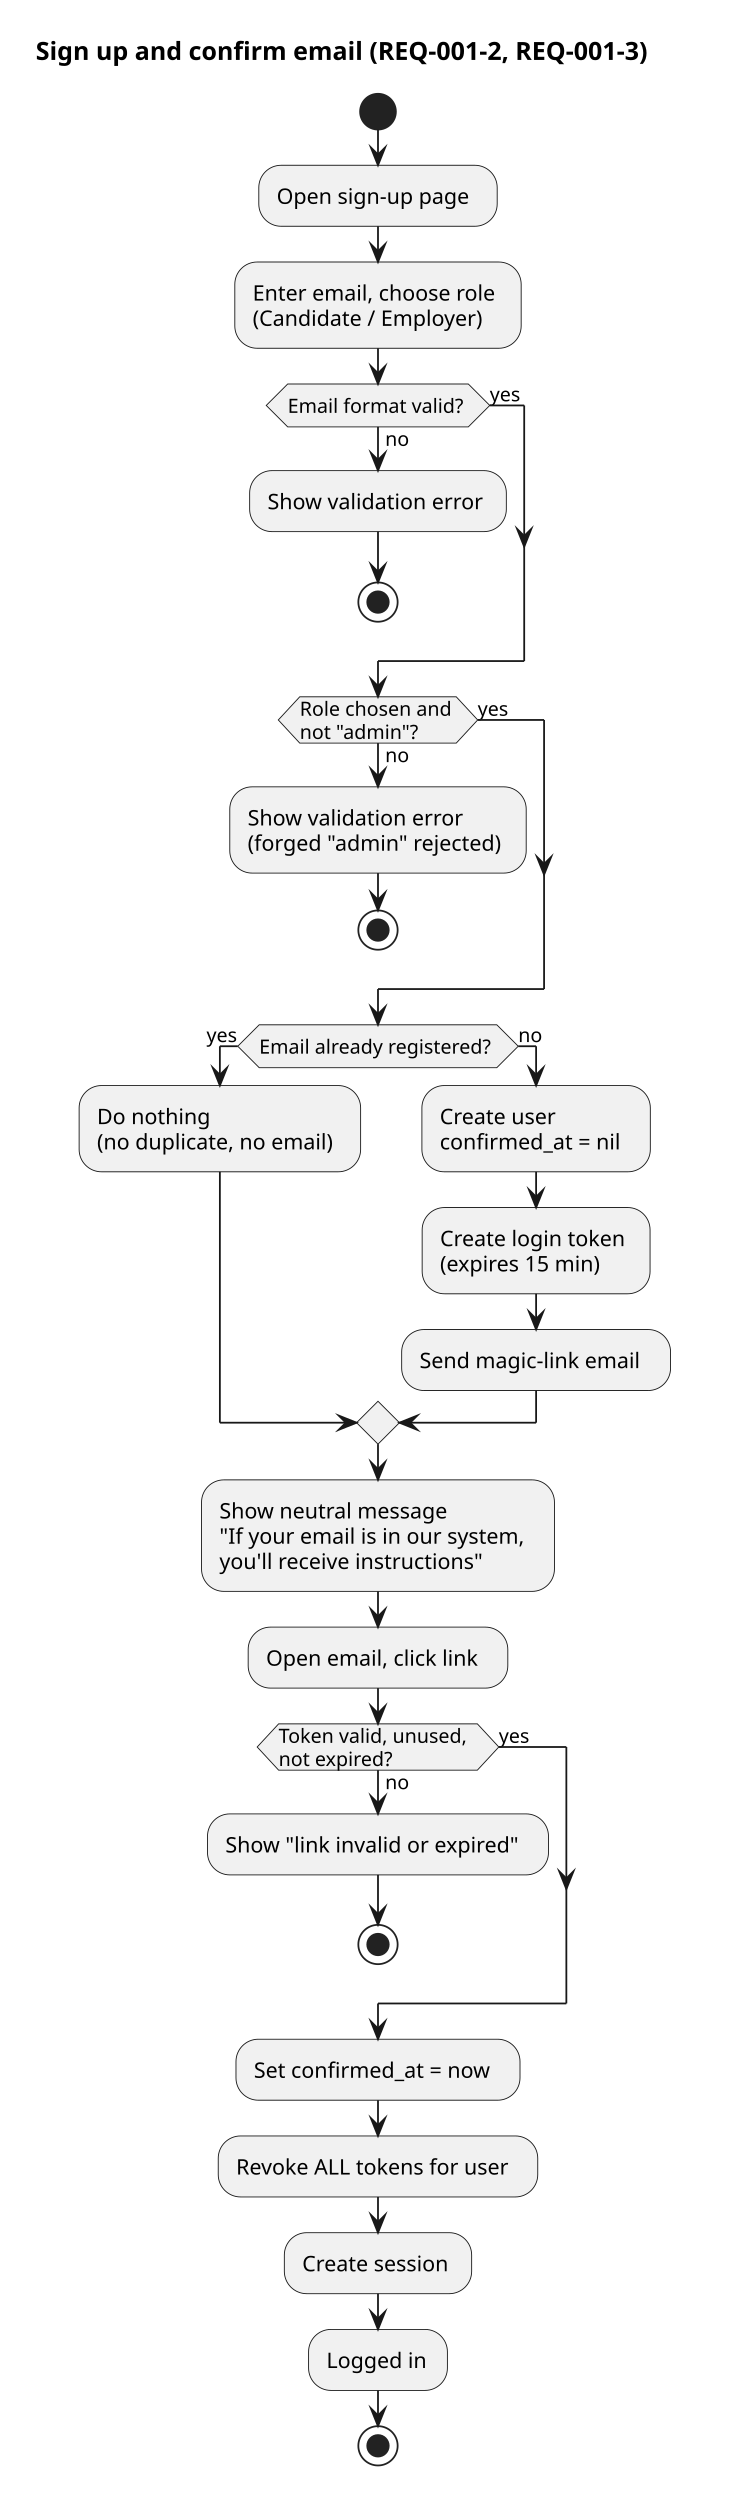
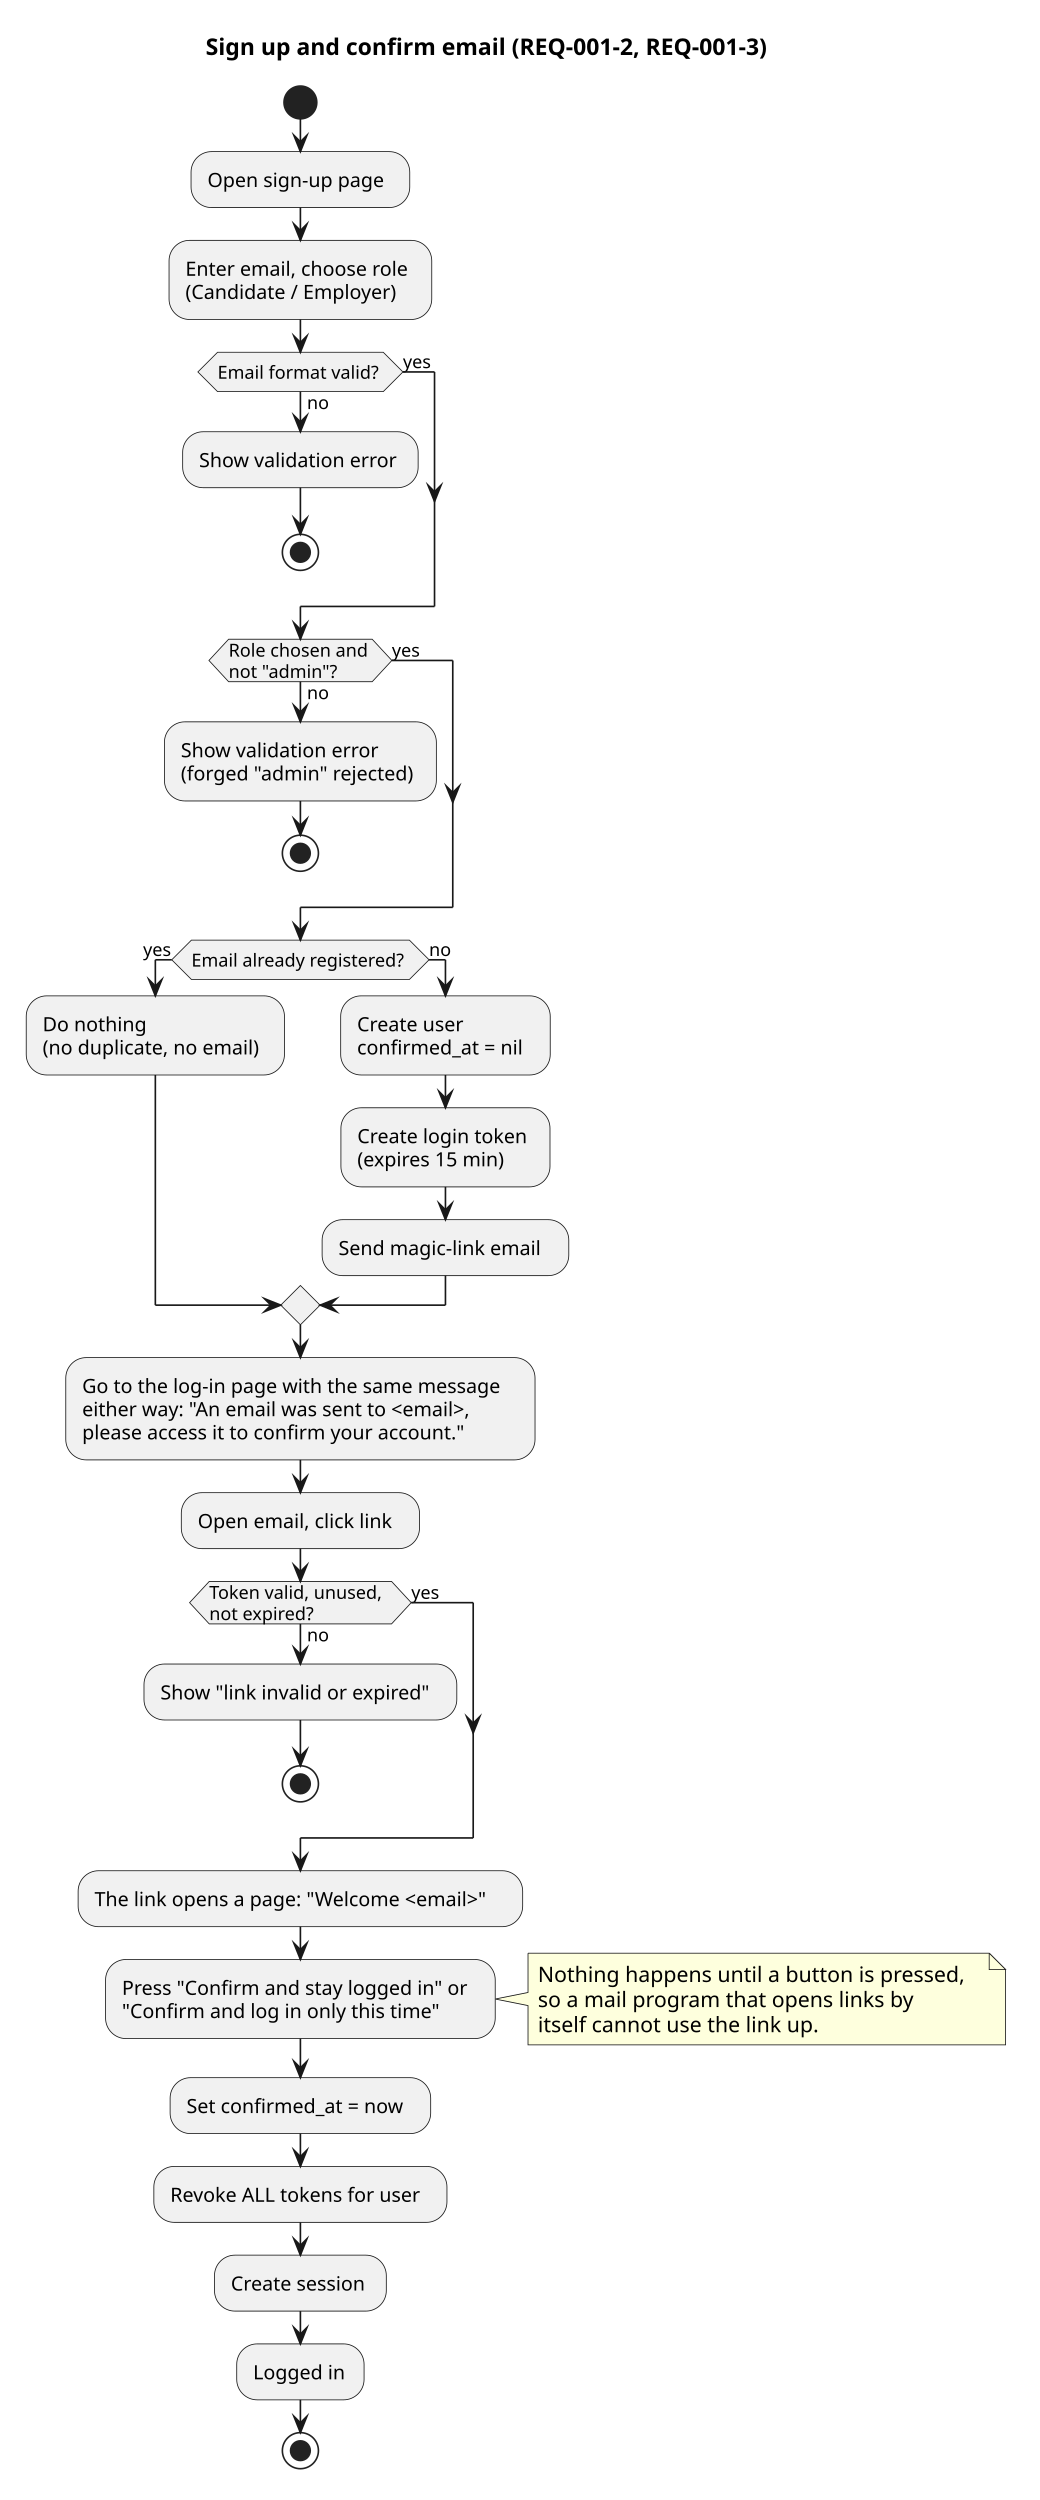
- <svg xmlns="http://www.w3.org/2000/svg" version="1.1" data-diagram-type="ACTIVITY" style="width:423px;height:1399px;background:#FFFFFF;" width="423px" height="1399px" viewBox="0 0 423 1399" zoomAndPan="magnify" preserveAspectRatio="none" contentStyleType="text/css">
+ <svg xmlns="http://www.w3.org/2000/svg" version="1.1" data-diagram-type="ACTIVITY" style="width:634px;height:1525px;background:#FFFFFF;" width="634px" height="1525px" viewBox="0 0 634 1525" zoomAndPan="magnify" preserveAspectRatio="none" contentStyleType="text/css">
  <defs />
  <g font-family="sans-serif" lengthAdjust="spacing">
    <g class="title" data-source-line="2">
-       <text x="20" y="33.535" fill="#000" font-size="14" textLength="381.521" font-weight="700">Sign up and confirm email (REQ-001-2, REQ-001-3)</text>
+       <text x="125.445" y="33.535" fill="#000" font-size="14" textLength="381.521" font-weight="700">Sign up and confirm email (REQ-001-2, REQ-001-3)</text>
    </g>
-     <ellipse cx="211.524" cy="62.488" rx="10" ry="10" fill="#222" style="stroke:#222;stroke-width:1;" />
-     <rect x="144.82" y="92.488" width="133.408" height="34.133" fill="#F1F1F1" style="stroke:#181818;stroke-width:0.5;" rx="12.5" ry="12.5" />
-     <text x="154.82" y="114.09" fill="#000" font-size="12" textLength="113.408">Open sign-up page</text>
-     <rect x="131.399" y="146.621" width="160.25" height="48.266" fill="#F1F1F1" style="stroke:#181818;stroke-width:0.5;" rx="12.5" ry="12.5" />
-     <text x="141.399" y="168.223" fill="#000" font-size="12" textLength="140.25">Enter email, choose role</text>
-     <text x="141.399" y="182.355" fill="#000" font-size="12" textLength="134.408">(Candidate / Employer)</text>
-     <rect x="139.705" y="263.364" width="143.639" height="34.133" fill="#F1F1F1" style="stroke:#181818;stroke-width:0.5;" rx="12.5" ry="12.5" />
-     <text x="149.705" y="284.966" fill="#000" font-size="12" textLength="123.639">Show validation error</text>
-     <ellipse cx="211.524" cy="336.931" rx="11" ry="11" fill="none" style="stroke:#222;stroke-width:1;" />
-     <ellipse cx="211.524" cy="336.931" rx="6" ry="6" fill="#222" style="stroke:#222;stroke-width:1;" />
-     <polygon points="160.985,214.887,262.063,214.887,274.063,226.887,262.063,238.887,160.985,238.887,148.985,226.887,160.985,214.887" fill="#F1F1F1" style="stroke:#181818;stroke-width:0.5;stroke-linejoin:miter;stroke-miterlimit:10;" />
-     <text x="215.524" y="249.521" fill="#000" font-size="11" textLength="13.583">no</text>
-     <text x="160.985" y="231.044" fill="#000" font-size="11" textLength="101.079">Email format valid?</text>
-     <text x="274.063" y="224.566" fill="#000" font-size="11" textLength="17.483">yes</text>
-     <rect x="128.583" y="440.318" width="165.881" height="48.266" fill="#F1F1F1" style="stroke:#181818;stroke-width:0.5;" rx="12.5" ry="12.5" />
-     <text x="138.583" y="461.92" fill="#000" font-size="12" textLength="123.639">Show validation error</text>
-     <text x="138.583" y="476.053" fill="#000" font-size="12" textLength="145.881">(forged "admin" rejected)</text>
-     <ellipse cx="211.524" cy="520.474" rx="11" ry="11" fill="none" style="stroke:#222;stroke-width:1;" />
-     <ellipse cx="211.524" cy="520.474" rx="6" ry="6" fill="#222" style="stroke:#222;stroke-width:1;" />
-     <polygon points="167.731,389.931,255.317,389.931,267.317,402.886,255.317,415.841,167.731,415.841,155.731,402.886,167.731,389.931" fill="#F1F1F1" style="stroke:#181818;stroke-width:0.5;stroke-linejoin:miter;stroke-miterlimit:10;" />
-     <text x="215.524" y="426.476" fill="#000" font-size="11" textLength="13.583">no</text>
-     <text x="167.731" y="400.565" fill="#000" font-size="11" textLength="87.586">Role chosen and</text>
-     <text x="167.731" y="413.521" fill="#000" font-size="11" textLength="67.311">not "admin"?</text>
-     <text x="267.317" y="400.565" fill="#000" font-size="11" textLength="17.483">yes</text>
-     <polygon points="145.041,573.474,278.007,573.474,290.007,585.474,278.007,597.474,145.041,597.474,133.041,585.474,145.041,573.474" fill="#F1F1F1" style="stroke:#181818;stroke-width:0.5;stroke-linejoin:miter;stroke-miterlimit:10;" />
-     <text x="145.041" y="589.631" fill="#000" font-size="11" textLength="132.967">Email already registered?</text>
-     <text x="115.558" y="583.153" fill="#000" font-size="11" textLength="17.483">yes</text>
-     <text x="290.007" y="583.153" fill="#000" font-size="11" textLength="13.583">no</text>
-     <rect x="44.281" y="607.474" width="157.52" height="48.266" fill="#F1F1F1" style="stroke:#181818;stroke-width:0.5;" rx="12.5" ry="12.5" />
-     <text x="54.281" y="629.075" fill="#000" font-size="12" textLength="65.309">Do nothing</text>
-     <text x="54.281" y="643.208" fill="#000" font-size="12" textLength="137.52">(no duplicate, no email)</text>
-     <rect x="236.092" y="607.474" width="127.83" height="48.266" fill="#F1F1F1" style="stroke:#181818;stroke-width:0.5;" rx="12.5" ry="12.5" />
-     <text x="246.092" y="629.075" fill="#000" font-size="12" textLength="66.656">Create user</text>
-     <text x="246.092" y="643.208" fill="#000" font-size="12" textLength="107.83">confirmed_at = nil</text>
-     <rect x="236.239" y="675.739" width="127.537" height="48.266" fill="#F1F1F1" style="stroke:#181818;stroke-width:0.5;" rx="12.5" ry="12.5" />
-     <text x="246.239" y="697.341" fill="#000" font-size="12" textLength="107.537">Create login token</text>
-     <text x="246.239" y="711.474" fill="#000" font-size="12" textLength="95.473">(expires 15 min)</text>
-     <rect x="224.775" y="744.005" width="150.465" height="34.133" fill="#F1F1F1" style="stroke:#181818;stroke-width:0.5;" rx="12.5" ry="12.5" />
-     <text x="234.775" y="765.606" fill="#000" font-size="12" textLength="130.465">Send magic-link email</text>
-     <polygon points="211.524,784.138,223.524,796.138,211.524,808.138,199.524,796.138,211.524,784.138" fill="#F1F1F1" style="stroke:#181818;stroke-width:0.5;stroke-linejoin:miter;stroke-miterlimit:10;" />
-     <rect x="112.778" y="828.138" width="197.492" height="62.398" fill="#F1F1F1" style="stroke:#181818;stroke-width:0.5;" rx="12.5" ry="12.5" />
-     <text x="122.778" y="849.739" fill="#000" font-size="12" textLength="130.113">Show neutral message</text>
-     <text x="122.778" y="863.872" fill="#000" font-size="12" textLength="177.492">"If your email is in our system,</text>
-     <text x="122.778" y="878.005" fill="#000" font-size="12" textLength="152.561">you'll receive instructions"</text>
-     <rect x="138.878" y="910.536" width="145.291" height="34.133" fill="#F1F1F1" style="stroke:#181818;stroke-width:0.5;" rx="12.5" ry="12.5" />
-     <text x="148.878" y="932.138" fill="#000" font-size="12" textLength="125.291">Open email, click link</text>
-     <rect x="116.115" y="1015.057" width="190.818" height="34.133" fill="#F1F1F1" style="stroke:#181818;stroke-width:0.5;" rx="12.5" ry="12.5" />
-     <text x="126.115" y="1036.658" fill="#000" font-size="12" textLength="170.818">Show "link invalid or expired"</text>
-     <ellipse cx="211.524" cy="1088.146" rx="11" ry="11" fill="none" style="stroke:#222;stroke-width:1;" />
-     <ellipse cx="211.524" cy="1088.146" rx="6" ry="6" fill="#222" style="stroke:#222;stroke-width:1;" />
-     <polygon points="155.92,964.669,267.128,964.669,279.128,977.624,267.128,990.579,155.92,990.579,143.92,977.624,155.92,964.669" fill="#F1F1F1" style="stroke:#181818;stroke-width:0.5;stroke-linejoin:miter;stroke-miterlimit:10;" />
-     <text x="215.524" y="1001.214" fill="#000" font-size="11" textLength="13.583">no</text>
-     <text x="155.92" y="975.304" fill="#000" font-size="11" textLength="111.208">Token valid, unused,</text>
-     <text x="155.92" y="988.259" fill="#000" font-size="11" textLength="66.349">not expired?</text>
-     <text x="279.128" y="975.304" fill="#000" font-size="11" textLength="17.483">yes</text>
-     <rect x="132.052" y="1141.146" width="158.943" height="34.133" fill="#F1F1F1" style="stroke:#181818;stroke-width:0.5;" rx="12.5" ry="12.5" />
-     <text x="142.052" y="1162.747" fill="#000" font-size="12" textLength="138.943">Set confirmed_at = now</text>
-     <rect x="122.126" y="1195.278" width="178.795" height="34.133" fill="#F1F1F1" style="stroke:#181818;stroke-width:0.5;" rx="12.5" ry="12.5" />
-     <text x="132.126" y="1216.88" fill="#000" font-size="12" textLength="158.795">Revoke ALL tokens for user</text>
-     <rect x="159.114" y="1249.411" width="104.82" height="34.133" fill="#F1F1F1" style="stroke:#181818;stroke-width:0.5;" rx="12.5" ry="12.5" />
-     <text x="169.114" y="1271.013" fill="#000" font-size="12" textLength="84.82">Create session</text>
-     <rect x="172.681" y="1303.544" width="77.686" height="34.133" fill="#F1F1F1" style="stroke:#181818;stroke-width:0.5;" rx="12.5" ry="12.5" />
-     <text x="182.681" y="1325.146" fill="#000" font-size="12" textLength="57.686">Logged in</text>
-     <ellipse cx="211.524" cy="1368.677" rx="11" ry="11" fill="none" style="stroke:#222;stroke-width:1;" />
-     <ellipse cx="211.524" cy="1368.677" rx="6" ry="6" fill="#222" style="stroke:#222;stroke-width:1;" />
-     <line x1="211.524" y1="72.488" x2="211.524" y2="92.488" style="stroke:#181818;stroke-width:1;" />
-     <polygon points="207.524,82.488,211.524,92.488,215.524,82.488,211.524,86.488" fill="#181818" style="stroke:#181818;stroke-width:1;stroke-linejoin:miter;stroke-miterlimit:10;" />
-     <line x1="211.524" y1="126.621" x2="211.524" y2="146.621" style="stroke:#181818;stroke-width:1;" />
-     <polygon points="207.524,136.621,211.524,146.621,215.524,136.621,211.524,140.621" fill="#181818" style="stroke:#181818;stroke-width:1;stroke-linejoin:miter;stroke-miterlimit:10;" />
-     <line x1="211.524" y1="297.497" x2="211.524" y2="325.931" style="stroke:#181818;stroke-width:1;" />
-     <polygon points="207.524,315.931,211.524,325.931,215.524,315.931,211.524,319.931" fill="#181818" style="stroke:#181818;stroke-width:1;stroke-linejoin:miter;stroke-miterlimit:10;" />
-     <line x1="211.524" y1="238.887" x2="211.524" y2="263.364" style="stroke:#181818;stroke-width:1;" />
-     <polygon points="207.524,253.364,211.524,263.364,215.524,253.364,211.524,257.364" fill="#181818" style="stroke:#181818;stroke-width:1;stroke-linejoin:miter;stroke-miterlimit:10;" />
-     <line x1="274.063" y1="226.887" x2="293.343" y2="226.887" style="stroke:#181818;stroke-width:1;" />
-     <polygon points="289.343,295.931,293.343,305.931,297.343,295.931,293.343,299.931" fill="#181818" style="stroke:#181818;stroke-width:1;stroke-linejoin:miter;stroke-miterlimit:10;" />
-     <line x1="293.343" y1="226.887" x2="293.343" y2="369.931" style="stroke:#181818;stroke-width:1;" />
-     <line x1="293.343" y1="369.931" x2="211.524" y2="369.931" style="stroke:#181818;stroke-width:1;" />
-     <line x1="211.524" y1="369.931" x2="211.524" y2="389.931" style="stroke:#181818;stroke-width:1;" />
-     <polygon points="207.524,379.931,211.524,389.931,215.524,379.931,211.524,383.931" fill="#181818" style="stroke:#181818;stroke-width:1;stroke-linejoin:miter;stroke-miterlimit:10;" />
-     <line x1="211.524" y1="194.887" x2="211.524" y2="214.887" style="stroke:#181818;stroke-width:1;" />
-     <polygon points="207.524,204.887,211.524,214.887,215.524,204.887,211.524,208.887" fill="#181818" style="stroke:#181818;stroke-width:1;stroke-linejoin:miter;stroke-miterlimit:10;" />
-     <line x1="211.524" y1="488.584" x2="211.524" y2="509.474" style="stroke:#181818;stroke-width:1;" />
-     <polygon points="207.524,499.474,211.524,509.474,215.524,499.474,211.524,503.474" fill="#181818" style="stroke:#181818;stroke-width:1;stroke-linejoin:miter;stroke-miterlimit:10;" />
-     <line x1="211.524" y1="415.841" x2="211.524" y2="440.318" style="stroke:#181818;stroke-width:1;" />
-     <polygon points="207.524,430.318,211.524,440.318,215.524,430.318,211.524,434.318" fill="#181818" style="stroke:#181818;stroke-width:1;stroke-linejoin:miter;stroke-miterlimit:10;" />
-     <line x1="267.317" y1="402.886" x2="304.464" y2="402.886" style="stroke:#181818;stroke-width:1;" />
-     <polygon points="300.464,479.474,304.464,489.474,308.464,479.474,304.464,483.474" fill="#181818" style="stroke:#181818;stroke-width:1;stroke-linejoin:miter;stroke-miterlimit:10;" />
-     <line x1="304.464" y1="402.886" x2="304.464" y2="553.474" style="stroke:#181818;stroke-width:1;" />
-     <line x1="304.464" y1="553.474" x2="211.524" y2="553.474" style="stroke:#181818;stroke-width:1;" />
-     <line x1="211.524" y1="553.474" x2="211.524" y2="573.474" style="stroke:#181818;stroke-width:1;" />
-     <polygon points="207.524,563.474,211.524,573.474,215.524,563.474,211.524,567.474" fill="#181818" style="stroke:#181818;stroke-width:1;stroke-linejoin:miter;stroke-miterlimit:10;" />
-     <line x1="300.007" y1="655.739" x2="300.007" y2="675.739" style="stroke:#181818;stroke-width:1;" />
-     <polygon points="296.007,665.739,300.007,675.739,304.007,665.739,300.007,669.739" fill="#181818" style="stroke:#181818;stroke-width:1;stroke-linejoin:miter;stroke-miterlimit:10;" />
-     <line x1="300.007" y1="724.005" x2="300.007" y2="744.005" style="stroke:#181818;stroke-width:1;" />
-     <polygon points="296.007,734.005,300.007,744.005,304.007,734.005,300.007,738.005" fill="#181818" style="stroke:#181818;stroke-width:1;stroke-linejoin:miter;stroke-miterlimit:10;" />
-     <line x1="133.041" y1="585.474" x2="123.041" y2="585.474" style="stroke:#181818;stroke-width:1;" />
-     <line x1="123.041" y1="585.474" x2="123.041" y2="607.474" style="stroke:#181818;stroke-width:1;" />
-     <polygon points="119.041,597.474,123.041,607.474,127.041,597.474,123.041,601.474" fill="#181818" style="stroke:#181818;stroke-width:1;stroke-linejoin:miter;stroke-miterlimit:10;" />
-     <line x1="290.007" y1="585.474" x2="300.007" y2="585.474" style="stroke:#181818;stroke-width:1;" />
-     <line x1="300.007" y1="585.474" x2="300.007" y2="607.474" style="stroke:#181818;stroke-width:1;" />
-     <polygon points="296.007,597.474,300.007,607.474,304.007,597.474,300.007,601.474" fill="#181818" style="stroke:#181818;stroke-width:1;stroke-linejoin:miter;stroke-miterlimit:10;" />
-     <line x1="123.041" y1="655.739" x2="123.041" y2="796.138" style="stroke:#181818;stroke-width:1;" />
-     <line x1="123.041" y1="796.138" x2="199.524" y2="796.138" style="stroke:#181818;stroke-width:1;" />
-     <polygon points="189.524,792.138,199.524,796.138,189.524,800.138,193.524,796.138" fill="#181818" style="stroke:#181818;stroke-width:1;stroke-linejoin:miter;stroke-miterlimit:10;" />
-     <line x1="300.007" y1="778.138" x2="300.007" y2="796.138" style="stroke:#181818;stroke-width:1;" />
-     <line x1="300.007" y1="796.138" x2="223.524" y2="796.138" style="stroke:#181818;stroke-width:1;" />
-     <polygon points="233.524,792.138,223.524,796.138,233.524,800.138,229.524,796.138" fill="#181818" style="stroke:#181818;stroke-width:1;stroke-linejoin:miter;stroke-miterlimit:10;" />
-     <line x1="211.524" y1="808.138" x2="211.524" y2="828.138" style="stroke:#181818;stroke-width:1;" />
-     <polygon points="207.524,818.138,211.524,828.138,215.524,818.138,211.524,822.138" fill="#181818" style="stroke:#181818;stroke-width:1;stroke-linejoin:miter;stroke-miterlimit:10;" />
-     <line x1="211.524" y1="890.536" x2="211.524" y2="910.536" style="stroke:#181818;stroke-width:1;" />
-     <polygon points="207.524,900.536,211.524,910.536,215.524,900.536,211.524,904.536" fill="#181818" style="stroke:#181818;stroke-width:1;stroke-linejoin:miter;stroke-miterlimit:10;" />
-     <line x1="211.524" y1="1049.189" x2="211.524" y2="1077.146" style="stroke:#181818;stroke-width:1;" />
-     <polygon points="207.524,1067.146,211.524,1077.146,215.524,1067.146,211.524,1071.146" fill="#181818" style="stroke:#181818;stroke-width:1;stroke-linejoin:miter;stroke-miterlimit:10;" />
-     <line x1="211.524" y1="990.579" x2="211.524" y2="1015.057" style="stroke:#181818;stroke-width:1;" />
-     <polygon points="207.524,1005.057,211.524,1015.057,215.524,1005.057,211.524,1009.057" fill="#181818" style="stroke:#181818;stroke-width:1;stroke-linejoin:miter;stroke-miterlimit:10;" />
-     <line x1="279.128" y1="977.624" x2="316.933" y2="977.624" style="stroke:#181818;stroke-width:1;" />
-     <polygon points="312.933,1047.146,316.933,1057.146,320.933,1047.146,316.933,1051.146" fill="#181818" style="stroke:#181818;stroke-width:1;stroke-linejoin:miter;stroke-miterlimit:10;" />
-     <line x1="316.933" y1="977.624" x2="316.933" y2="1121.146" style="stroke:#181818;stroke-width:1;" />
-     <line x1="316.933" y1="1121.146" x2="211.524" y2="1121.146" style="stroke:#181818;stroke-width:1;" />
-     <line x1="211.524" y1="1121.146" x2="211.524" y2="1141.146" style="stroke:#181818;stroke-width:1;" />
-     <polygon points="207.524,1131.146,211.524,1141.146,215.524,1131.146,211.524,1135.146" fill="#181818" style="stroke:#181818;stroke-width:1;stroke-linejoin:miter;stroke-miterlimit:10;" />
-     <line x1="211.524" y1="944.669" x2="211.524" y2="964.669" style="stroke:#181818;stroke-width:1;" />
-     <polygon points="207.524,954.669,211.524,964.669,215.524,954.669,211.524,958.669" fill="#181818" style="stroke:#181818;stroke-width:1;stroke-linejoin:miter;stroke-miterlimit:10;" />
-     <line x1="211.524" y1="1175.278" x2="211.524" y2="1195.278" style="stroke:#181818;stroke-width:1;" />
-     <polygon points="207.524,1185.278,211.524,1195.278,215.524,1185.278,211.524,1189.278" fill="#181818" style="stroke:#181818;stroke-width:1;stroke-linejoin:miter;stroke-miterlimit:10;" />
-     <line x1="211.524" y1="1229.411" x2="211.524" y2="1249.411" style="stroke:#181818;stroke-width:1;" />
-     <polygon points="207.524,1239.411,211.524,1249.411,215.524,1239.411,211.524,1243.411" fill="#181818" style="stroke:#181818;stroke-width:1;stroke-linejoin:miter;stroke-miterlimit:10;" />
-     <line x1="211.524" y1="1283.544" x2="211.524" y2="1303.544" style="stroke:#181818;stroke-width:1;" />
-     <polygon points="207.524,1293.544,211.524,1303.544,215.524,1293.544,211.524,1297.544" fill="#181818" style="stroke:#181818;stroke-width:1;stroke-linejoin:miter;stroke-miterlimit:10;" />
-     <line x1="211.524" y1="1337.677" x2="211.524" y2="1357.677" style="stroke:#181818;stroke-width:1;" />
-     <polygon points="207.524,1347.677,211.524,1357.677,215.524,1347.677,211.524,1351.677" fill="#181818" style="stroke:#181818;stroke-width:1;stroke-linejoin:miter;stroke-miterlimit:10;" />
+     <ellipse cx="183.243" cy="62.488" rx="10" ry="10" fill="#222" style="stroke:#222;stroke-width:1;" />
+     <rect x="116.539" y="92.488" width="133.408" height="34.133" fill="#F1F1F1" style="stroke:#181818;stroke-width:0.5;" rx="12.5" ry="12.5" />
+     <text x="126.539" y="114.09" fill="#000" font-size="12" textLength="113.408">Open sign-up page</text>
+     <rect x="103.118" y="146.621" width="160.25" height="48.266" fill="#F1F1F1" style="stroke:#181818;stroke-width:0.5;" rx="12.5" ry="12.5" />
+     <text x="113.118" y="168.223" fill="#000" font-size="12" textLength="140.25">Enter email, choose role</text>
+     <text x="113.118" y="182.355" fill="#000" font-size="12" textLength="134.408">(Candidate / Employer)</text>
+     <rect x="111.424" y="263.364" width="143.639" height="34.133" fill="#F1F1F1" style="stroke:#181818;stroke-width:0.5;" rx="12.5" ry="12.5" />
+     <text x="121.424" y="284.966" fill="#000" font-size="12" textLength="123.639">Show validation error</text>
+     <ellipse cx="183.243" cy="336.931" rx="11" ry="11" fill="none" style="stroke:#222;stroke-width:1;" />
+     <ellipse cx="183.243" cy="336.931" rx="6" ry="6" fill="#222" style="stroke:#222;stroke-width:1;" />
+     <polygon points="132.704,214.887,233.782,214.887,245.782,226.887,233.782,238.887,132.704,238.887,120.704,226.887,132.704,214.887" fill="#F1F1F1" style="stroke:#181818;stroke-width:0.5;stroke-linejoin:miter;stroke-miterlimit:10;" />
+     <text x="187.243" y="249.521" fill="#000" font-size="11" textLength="13.583">no</text>
+     <text x="132.704" y="231.044" fill="#000" font-size="11" textLength="101.079">Email format valid?</text>
+     <text x="245.782" y="224.566" fill="#000" font-size="11" textLength="17.483">yes</text>
+     <rect x="100.303" y="440.318" width="165.881" height="48.266" fill="#F1F1F1" style="stroke:#181818;stroke-width:0.5;" rx="12.5" ry="12.5" />
+     <text x="110.303" y="461.92" fill="#000" font-size="12" textLength="123.639">Show validation error</text>
+     <text x="110.303" y="476.053" fill="#000" font-size="12" textLength="145.881">(forged "admin" rejected)</text>
+     <ellipse cx="183.243" cy="520.474" rx="11" ry="11" fill="none" style="stroke:#222;stroke-width:1;" />
+     <ellipse cx="183.243" cy="520.474" rx="6" ry="6" fill="#222" style="stroke:#222;stroke-width:1;" />
+     <polygon points="139.45,389.931,227.036,389.931,239.036,402.886,227.036,415.841,139.45,415.841,127.45,402.886,139.45,389.931" fill="#F1F1F1" style="stroke:#181818;stroke-width:0.5;stroke-linejoin:miter;stroke-miterlimit:10;" />
+     <text x="187.243" y="426.476" fill="#000" font-size="11" textLength="13.583">no</text>
+     <text x="139.45" y="400.565" fill="#000" font-size="11" textLength="87.586">Role chosen and</text>
+     <text x="139.45" y="413.521" fill="#000" font-size="11" textLength="67.311">not "admin"?</text>
+     <text x="239.036" y="400.565" fill="#000" font-size="11" textLength="17.483">yes</text>
+     <polygon points="116.76,573.474,249.727,573.474,261.727,585.474,249.727,597.474,116.76,597.474,104.76,585.474,116.76,573.474" fill="#F1F1F1" style="stroke:#181818;stroke-width:0.5;stroke-linejoin:miter;stroke-miterlimit:10;" />
+     <text x="116.76" y="589.631" fill="#000" font-size="11" textLength="132.967">Email already registered?</text>
+     <text x="87.277" y="583.153" fill="#000" font-size="11" textLength="17.483">yes</text>
+     <text x="261.727" y="583.153" fill="#000" font-size="11" textLength="13.583">no</text>
+     <rect x="16" y="607.474" width="157.52" height="48.266" fill="#F1F1F1" style="stroke:#181818;stroke-width:0.5;" rx="12.5" ry="12.5" />
+     <text x="26" y="629.075" fill="#000" font-size="12" textLength="65.309">Do nothing</text>
+     <text x="26" y="643.208" fill="#000" font-size="12" textLength="137.52">(no duplicate, no email)</text>
+     <rect x="207.812" y="607.474" width="127.83" height="48.266" fill="#F1F1F1" style="stroke:#181818;stroke-width:0.5;" rx="12.5" ry="12.5" />
+     <text x="217.812" y="629.075" fill="#000" font-size="12" textLength="66.656">Create user</text>
+     <text x="217.812" y="643.208" fill="#000" font-size="12" textLength="107.83">confirmed_at = nil</text>
+     <rect x="207.958" y="675.739" width="127.537" height="48.266" fill="#F1F1F1" style="stroke:#181818;stroke-width:0.5;" rx="12.5" ry="12.5" />
+     <text x="217.958" y="697.341" fill="#000" font-size="12" textLength="107.537">Create login token</text>
+     <text x="217.958" y="711.474" fill="#000" font-size="12" textLength="95.473">(expires 15 min)</text>
+     <rect x="196.494" y="744.005" width="150.465" height="34.133" fill="#F1F1F1" style="stroke:#181818;stroke-width:0.5;" rx="12.5" ry="12.5" />
+     <text x="206.494" y="765.606" fill="#000" font-size="12" textLength="130.465">Send magic-link email</text>
+     <polygon points="183.243,784.138,195.243,796.138,183.243,808.138,171.243,796.138,183.243,784.138" fill="#F1F1F1" style="stroke:#181818;stroke-width:0.5;stroke-linejoin:miter;stroke-miterlimit:10;" />
+     <rect x="40.118" y="828.138" width="286.25" height="62.398" fill="#F1F1F1" style="stroke:#181818;stroke-width:0.5;" rx="12.5" ry="12.5" />
+     <text x="50.118" y="849.739" fill="#000" font-size="12" textLength="266.25">Go to the log-in page with the same message</text>
+     <text x="50.118" y="863.872" fill="#000" font-size="12" textLength="250.781">either way: "An email was sent to &lt;email&gt;,</text>
+     <text x="50.118" y="878.005" fill="#000" font-size="12" textLength="242.484">please access it to confirm your account."</text>
+     <rect x="110.598" y="910.536" width="145.291" height="34.133" fill="#F1F1F1" style="stroke:#181818;stroke-width:0.5;" rx="12.5" ry="12.5" />
+     <text x="120.598" y="932.138" fill="#000" font-size="12" textLength="125.291">Open email, click link</text>
+     <rect x="87.834" y="1015.057" width="190.818" height="34.133" fill="#F1F1F1" style="stroke:#181818;stroke-width:0.5;" rx="12.5" ry="12.5" />
+     <text x="97.834" y="1036.658" fill="#000" font-size="12" textLength="170.818">Show "link invalid or expired"</text>
+     <ellipse cx="183.243" cy="1088.146" rx="11" ry="11" fill="none" style="stroke:#222;stroke-width:1;" />
+     <ellipse cx="183.243" cy="1088.146" rx="6" ry="6" fill="#222" style="stroke:#222;stroke-width:1;" />
+     <polygon points="127.639,964.669,238.847,964.669,250.847,977.624,238.847,990.579,127.639,990.579,115.639,977.624,127.639,964.669" fill="#F1F1F1" style="stroke:#181818;stroke-width:0.5;stroke-linejoin:miter;stroke-miterlimit:10;" />
+     <text x="187.243" y="1001.214" fill="#000" font-size="11" textLength="13.583">no</text>
+     <text x="127.639" y="975.304" fill="#000" font-size="11" textLength="111.208">Token valid, unused,</text>
+     <text x="127.639" y="988.259" fill="#000" font-size="11" textLength="66.349">not expired?</text>
+     <text x="250.847" y="975.304" fill="#000" font-size="11" textLength="17.483">yes</text>
+     <rect x="47.659" y="1141.146" width="271.168" height="34.133" fill="#F1F1F1" style="stroke:#181818;stroke-width:0.5;" rx="12.5" ry="12.5" />
+     <text x="57.659" y="1162.747" fill="#000" font-size="12" textLength="251.168">The link opens a page: "Welcome &lt;email&gt;"</text>
+     <path d="M322.09,1191.445 L322.09,1215.411 L302.09,1219.411 L322.09,1223.411 L322.09,1247.377 A0,0 0 0 0 322.09,1247.377 L613.411,1247.377 A0,0 0 0 0 613.411,1247.377 L613.411,1201.445 L603.411,1191.445 L322.09,1191.445 A0,0 0 0 0 322.09,1191.445" style="stroke:#181818;stroke-width:0.5;" fill="#FEFFDD" />
+     <path d="M603.411,1191.445 L603.411,1201.445 L613.411,1201.445 L603.411,1191.445" style="stroke:#181818;stroke-width:0.5;" fill="#FEFFDD" />
+     <text x="328.09" y="1209.014" fill="#000" font-size="13" textLength="270.321">Nothing happens until a button is pressed,</text>
+     <text x="328.09" y="1224.324" fill="#000" font-size="13" textLength="239.503">so a mail program that opens links by</text>
+     <text x="328.09" y="1239.635" fill="#000" font-size="13" textLength="180.07">itself cannot use the link up.</text>
+     <rect x="64.396" y="1195.278" width="237.693" height="48.266" fill="#F1F1F1" style="stroke:#181818;stroke-width:0.5;" rx="12.5" ry="12.5" />
+     <text x="74.396" y="1216.88" fill="#000" font-size="12" textLength="217.693">Press "Confirm and stay logged in" or</text>
+     <text x="74.396" y="1231.013" fill="#000" font-size="12" textLength="201.65">"Confirm and log in only this time"</text>
+     <rect x="103.771" y="1267.377" width="158.943" height="34.133" fill="#F1F1F1" style="stroke:#181818;stroke-width:0.5;" rx="12.5" ry="12.5" />
+     <text x="113.771" y="1288.979" fill="#000" font-size="12" textLength="138.943">Set confirmed_at = now</text>
+     <rect x="93.846" y="1321.51" width="178.795" height="34.133" fill="#F1F1F1" style="stroke:#181818;stroke-width:0.5;" rx="12.5" ry="12.5" />
+     <text x="103.846" y="1343.111" fill="#000" font-size="12" textLength="158.795">Revoke ALL tokens for user</text>
+     <rect x="130.833" y="1375.643" width="104.82" height="34.133" fill="#F1F1F1" style="stroke:#181818;stroke-width:0.5;" rx="12.5" ry="12.5" />
+     <text x="140.833" y="1397.244" fill="#000" font-size="12" textLength="84.82">Create session</text>
+     <rect x="144.4" y="1429.775" width="77.686" height="34.133" fill="#F1F1F1" style="stroke:#181818;stroke-width:0.5;" rx="12.5" ry="12.5" />
+     <text x="154.4" y="1451.377" fill="#000" font-size="12" textLength="57.686">Logged in</text>
+     <ellipse cx="183.243" cy="1494.908" rx="11" ry="11" fill="none" style="stroke:#222;stroke-width:1;" />
+     <ellipse cx="183.243" cy="1494.908" rx="6" ry="6" fill="#222" style="stroke:#222;stroke-width:1;" />
+     <line x1="183.243" y1="72.488" x2="183.243" y2="92.488" style="stroke:#181818;stroke-width:1;" />
+     <polygon points="179.243,82.488,183.243,92.488,187.243,82.488,183.243,86.488" fill="#181818" style="stroke:#181818;stroke-width:1;stroke-linejoin:miter;stroke-miterlimit:10;" />
+     <line x1="183.243" y1="126.621" x2="183.243" y2="146.621" style="stroke:#181818;stroke-width:1;" />
+     <polygon points="179.243,136.621,183.243,146.621,187.243,136.621,183.243,140.621" fill="#181818" style="stroke:#181818;stroke-width:1;stroke-linejoin:miter;stroke-miterlimit:10;" />
+     <line x1="183.243" y1="297.497" x2="183.243" y2="325.931" style="stroke:#181818;stroke-width:1;" />
+     <polygon points="179.243,315.931,183.243,325.931,187.243,315.931,183.243,319.931" fill="#181818" style="stroke:#181818;stroke-width:1;stroke-linejoin:miter;stroke-miterlimit:10;" />
+     <line x1="183.243" y1="238.887" x2="183.243" y2="263.364" style="stroke:#181818;stroke-width:1;" />
+     <polygon points="179.243,253.364,183.243,263.364,187.243,253.364,183.243,257.364" fill="#181818" style="stroke:#181818;stroke-width:1;stroke-linejoin:miter;stroke-miterlimit:10;" />
+     <line x1="245.782" y1="226.887" x2="265.063" y2="226.887" style="stroke:#181818;stroke-width:1;" />
+     <polygon points="261.063,295.931,265.063,305.931,269.063,295.931,265.063,299.931" fill="#181818" style="stroke:#181818;stroke-width:1;stroke-linejoin:miter;stroke-miterlimit:10;" />
+     <line x1="265.063" y1="226.887" x2="265.063" y2="369.931" style="stroke:#181818;stroke-width:1;" />
+     <line x1="265.063" y1="369.931" x2="183.243" y2="369.931" style="stroke:#181818;stroke-width:1;" />
+     <line x1="183.243" y1="369.931" x2="183.243" y2="389.931" style="stroke:#181818;stroke-width:1;" />
+     <polygon points="179.243,379.931,183.243,389.931,187.243,379.931,183.243,383.931" fill="#181818" style="stroke:#181818;stroke-width:1;stroke-linejoin:miter;stroke-miterlimit:10;" />
+     <line x1="183.243" y1="194.887" x2="183.243" y2="214.887" style="stroke:#181818;stroke-width:1;" />
+     <polygon points="179.243,204.887,183.243,214.887,187.243,204.887,183.243,208.887" fill="#181818" style="stroke:#181818;stroke-width:1;stroke-linejoin:miter;stroke-miterlimit:10;" />
+     <line x1="183.243" y1="488.584" x2="183.243" y2="509.474" style="stroke:#181818;stroke-width:1;" />
+     <polygon points="179.243,499.474,183.243,509.474,187.243,499.474,183.243,503.474" fill="#181818" style="stroke:#181818;stroke-width:1;stroke-linejoin:miter;stroke-miterlimit:10;" />
+     <line x1="183.243" y1="415.841" x2="183.243" y2="440.318" style="stroke:#181818;stroke-width:1;" />
+     <polygon points="179.243,430.318,183.243,440.318,187.243,430.318,183.243,434.318" fill="#181818" style="stroke:#181818;stroke-width:1;stroke-linejoin:miter;stroke-miterlimit:10;" />
+     <line x1="239.036" y1="402.886" x2="276.184" y2="402.886" style="stroke:#181818;stroke-width:1;" />
+     <polygon points="272.184,479.474,276.184,489.474,280.184,479.474,276.184,483.474" fill="#181818" style="stroke:#181818;stroke-width:1;stroke-linejoin:miter;stroke-miterlimit:10;" />
+     <line x1="276.184" y1="402.886" x2="276.184" y2="553.474" style="stroke:#181818;stroke-width:1;" />
+     <line x1="276.184" y1="553.474" x2="183.243" y2="553.474" style="stroke:#181818;stroke-width:1;" />
+     <line x1="183.243" y1="553.474" x2="183.243" y2="573.474" style="stroke:#181818;stroke-width:1;" />
+     <polygon points="179.243,563.474,183.243,573.474,187.243,563.474,183.243,567.474" fill="#181818" style="stroke:#181818;stroke-width:1;stroke-linejoin:miter;stroke-miterlimit:10;" />
+     <line x1="271.727" y1="655.739" x2="271.727" y2="675.739" style="stroke:#181818;stroke-width:1;" />
+     <polygon points="267.727,665.739,271.727,675.739,275.727,665.739,271.727,669.739" fill="#181818" style="stroke:#181818;stroke-width:1;stroke-linejoin:miter;stroke-miterlimit:10;" />
+     <line x1="271.727" y1="724.005" x2="271.727" y2="744.005" style="stroke:#181818;stroke-width:1;" />
+     <polygon points="267.727,734.005,271.727,744.005,275.727,734.005,271.727,738.005" fill="#181818" style="stroke:#181818;stroke-width:1;stroke-linejoin:miter;stroke-miterlimit:10;" />
+     <line x1="104.76" y1="585.474" x2="94.76" y2="585.474" style="stroke:#181818;stroke-width:1;" />
+     <line x1="94.76" y1="585.474" x2="94.76" y2="607.474" style="stroke:#181818;stroke-width:1;" />
+     <polygon points="90.76,597.474,94.76,607.474,98.76,597.474,94.76,601.474" fill="#181818" style="stroke:#181818;stroke-width:1;stroke-linejoin:miter;stroke-miterlimit:10;" />
+     <line x1="261.727" y1="585.474" x2="271.727" y2="585.474" style="stroke:#181818;stroke-width:1;" />
+     <line x1="271.727" y1="585.474" x2="271.727" y2="607.474" style="stroke:#181818;stroke-width:1;" />
+     <polygon points="267.727,597.474,271.727,607.474,275.727,597.474,271.727,601.474" fill="#181818" style="stroke:#181818;stroke-width:1;stroke-linejoin:miter;stroke-miterlimit:10;" />
+     <line x1="94.76" y1="655.739" x2="94.76" y2="796.138" style="stroke:#181818;stroke-width:1;" />
+     <line x1="94.76" y1="796.138" x2="171.243" y2="796.138" style="stroke:#181818;stroke-width:1;" />
+     <polygon points="161.243,792.138,171.243,796.138,161.243,800.138,165.243,796.138" fill="#181818" style="stroke:#181818;stroke-width:1;stroke-linejoin:miter;stroke-miterlimit:10;" />
+     <line x1="271.727" y1="778.138" x2="271.727" y2="796.138" style="stroke:#181818;stroke-width:1;" />
+     <line x1="271.727" y1="796.138" x2="195.243" y2="796.138" style="stroke:#181818;stroke-width:1;" />
+     <polygon points="205.243,792.138,195.243,796.138,205.243,800.138,201.243,796.138" fill="#181818" style="stroke:#181818;stroke-width:1;stroke-linejoin:miter;stroke-miterlimit:10;" />
+     <line x1="183.243" y1="808.138" x2="183.243" y2="828.138" style="stroke:#181818;stroke-width:1;" />
+     <polygon points="179.243,818.138,183.243,828.138,187.243,818.138,183.243,822.138" fill="#181818" style="stroke:#181818;stroke-width:1;stroke-linejoin:miter;stroke-miterlimit:10;" />
+     <line x1="183.243" y1="890.536" x2="183.243" y2="910.536" style="stroke:#181818;stroke-width:1;" />
+     <polygon points="179.243,900.536,183.243,910.536,187.243,900.536,183.243,904.536" fill="#181818" style="stroke:#181818;stroke-width:1;stroke-linejoin:miter;stroke-miterlimit:10;" />
+     <line x1="183.243" y1="1049.189" x2="183.243" y2="1077.146" style="stroke:#181818;stroke-width:1;" />
+     <polygon points="179.243,1067.146,183.243,1077.146,187.243,1067.146,183.243,1071.146" fill="#181818" style="stroke:#181818;stroke-width:1;stroke-linejoin:miter;stroke-miterlimit:10;" />
+     <line x1="183.243" y1="990.579" x2="183.243" y2="1015.057" style="stroke:#181818;stroke-width:1;" />
+     <polygon points="179.243,1005.057,183.243,1015.057,187.243,1005.057,183.243,1009.057" fill="#181818" style="stroke:#181818;stroke-width:1;stroke-linejoin:miter;stroke-miterlimit:10;" />
+     <line x1="250.847" y1="977.624" x2="288.652" y2="977.624" style="stroke:#181818;stroke-width:1;" />
+     <polygon points="284.652,1047.146,288.652,1057.146,292.652,1047.146,288.652,1051.146" fill="#181818" style="stroke:#181818;stroke-width:1;stroke-linejoin:miter;stroke-miterlimit:10;" />
+     <line x1="288.652" y1="977.624" x2="288.652" y2="1121.146" style="stroke:#181818;stroke-width:1;" />
+     <line x1="288.652" y1="1121.146" x2="183.243" y2="1121.146" style="stroke:#181818;stroke-width:1;" />
+     <line x1="183.243" y1="1121.146" x2="183.243" y2="1141.146" style="stroke:#181818;stroke-width:1;" />
+     <polygon points="179.243,1131.146,183.243,1141.146,187.243,1131.146,183.243,1135.146" fill="#181818" style="stroke:#181818;stroke-width:1;stroke-linejoin:miter;stroke-miterlimit:10;" />
+     <line x1="183.243" y1="944.669" x2="183.243" y2="964.669" style="stroke:#181818;stroke-width:1;" />
+     <polygon points="179.243,954.669,183.243,964.669,187.243,954.669,183.243,958.669" fill="#181818" style="stroke:#181818;stroke-width:1;stroke-linejoin:miter;stroke-miterlimit:10;" />
+     <line x1="183.243" y1="1175.278" x2="183.243" y2="1195.278" style="stroke:#181818;stroke-width:1;" />
+     <polygon points="179.243,1185.278,183.243,1195.278,187.243,1185.278,183.243,1189.278" fill="#181818" style="stroke:#181818;stroke-width:1;stroke-linejoin:miter;stroke-miterlimit:10;" />
+     <line x1="183.243" y1="1243.544" x2="183.243" y2="1267.377" style="stroke:#181818;stroke-width:1;" />
+     <polygon points="179.243,1257.377,183.243,1267.377,187.243,1257.377,183.243,1261.377" fill="#181818" style="stroke:#181818;stroke-width:1;stroke-linejoin:miter;stroke-miterlimit:10;" />
+     <line x1="183.243" y1="1301.51" x2="183.243" y2="1321.51" style="stroke:#181818;stroke-width:1;" />
+     <polygon points="179.243,1311.51,183.243,1321.51,187.243,1311.51,183.243,1315.51" fill="#181818" style="stroke:#181818;stroke-width:1;stroke-linejoin:miter;stroke-miterlimit:10;" />
+     <line x1="183.243" y1="1355.643" x2="183.243" y2="1375.643" style="stroke:#181818;stroke-width:1;" />
+     <polygon points="179.243,1365.643,183.243,1375.643,187.243,1365.643,183.243,1369.643" fill="#181818" style="stroke:#181818;stroke-width:1;stroke-linejoin:miter;stroke-miterlimit:10;" />
+     <line x1="183.243" y1="1409.775" x2="183.243" y2="1429.775" style="stroke:#181818;stroke-width:1;" />
+     <polygon points="179.243,1419.775,183.243,1429.775,187.243,1419.775,183.243,1423.775" fill="#181818" style="stroke:#181818;stroke-width:1;stroke-linejoin:miter;stroke-miterlimit:10;" />
+     <line x1="183.243" y1="1463.908" x2="183.243" y2="1483.908" style="stroke:#181818;stroke-width:1;" />
+     <polygon points="179.243,1473.908,183.243,1483.908,187.243,1473.908,183.243,1477.908" fill="#181818" style="stroke:#181818;stroke-width:1;stroke-linejoin:miter;stroke-miterlimit:10;" />
  </g>
</svg>
